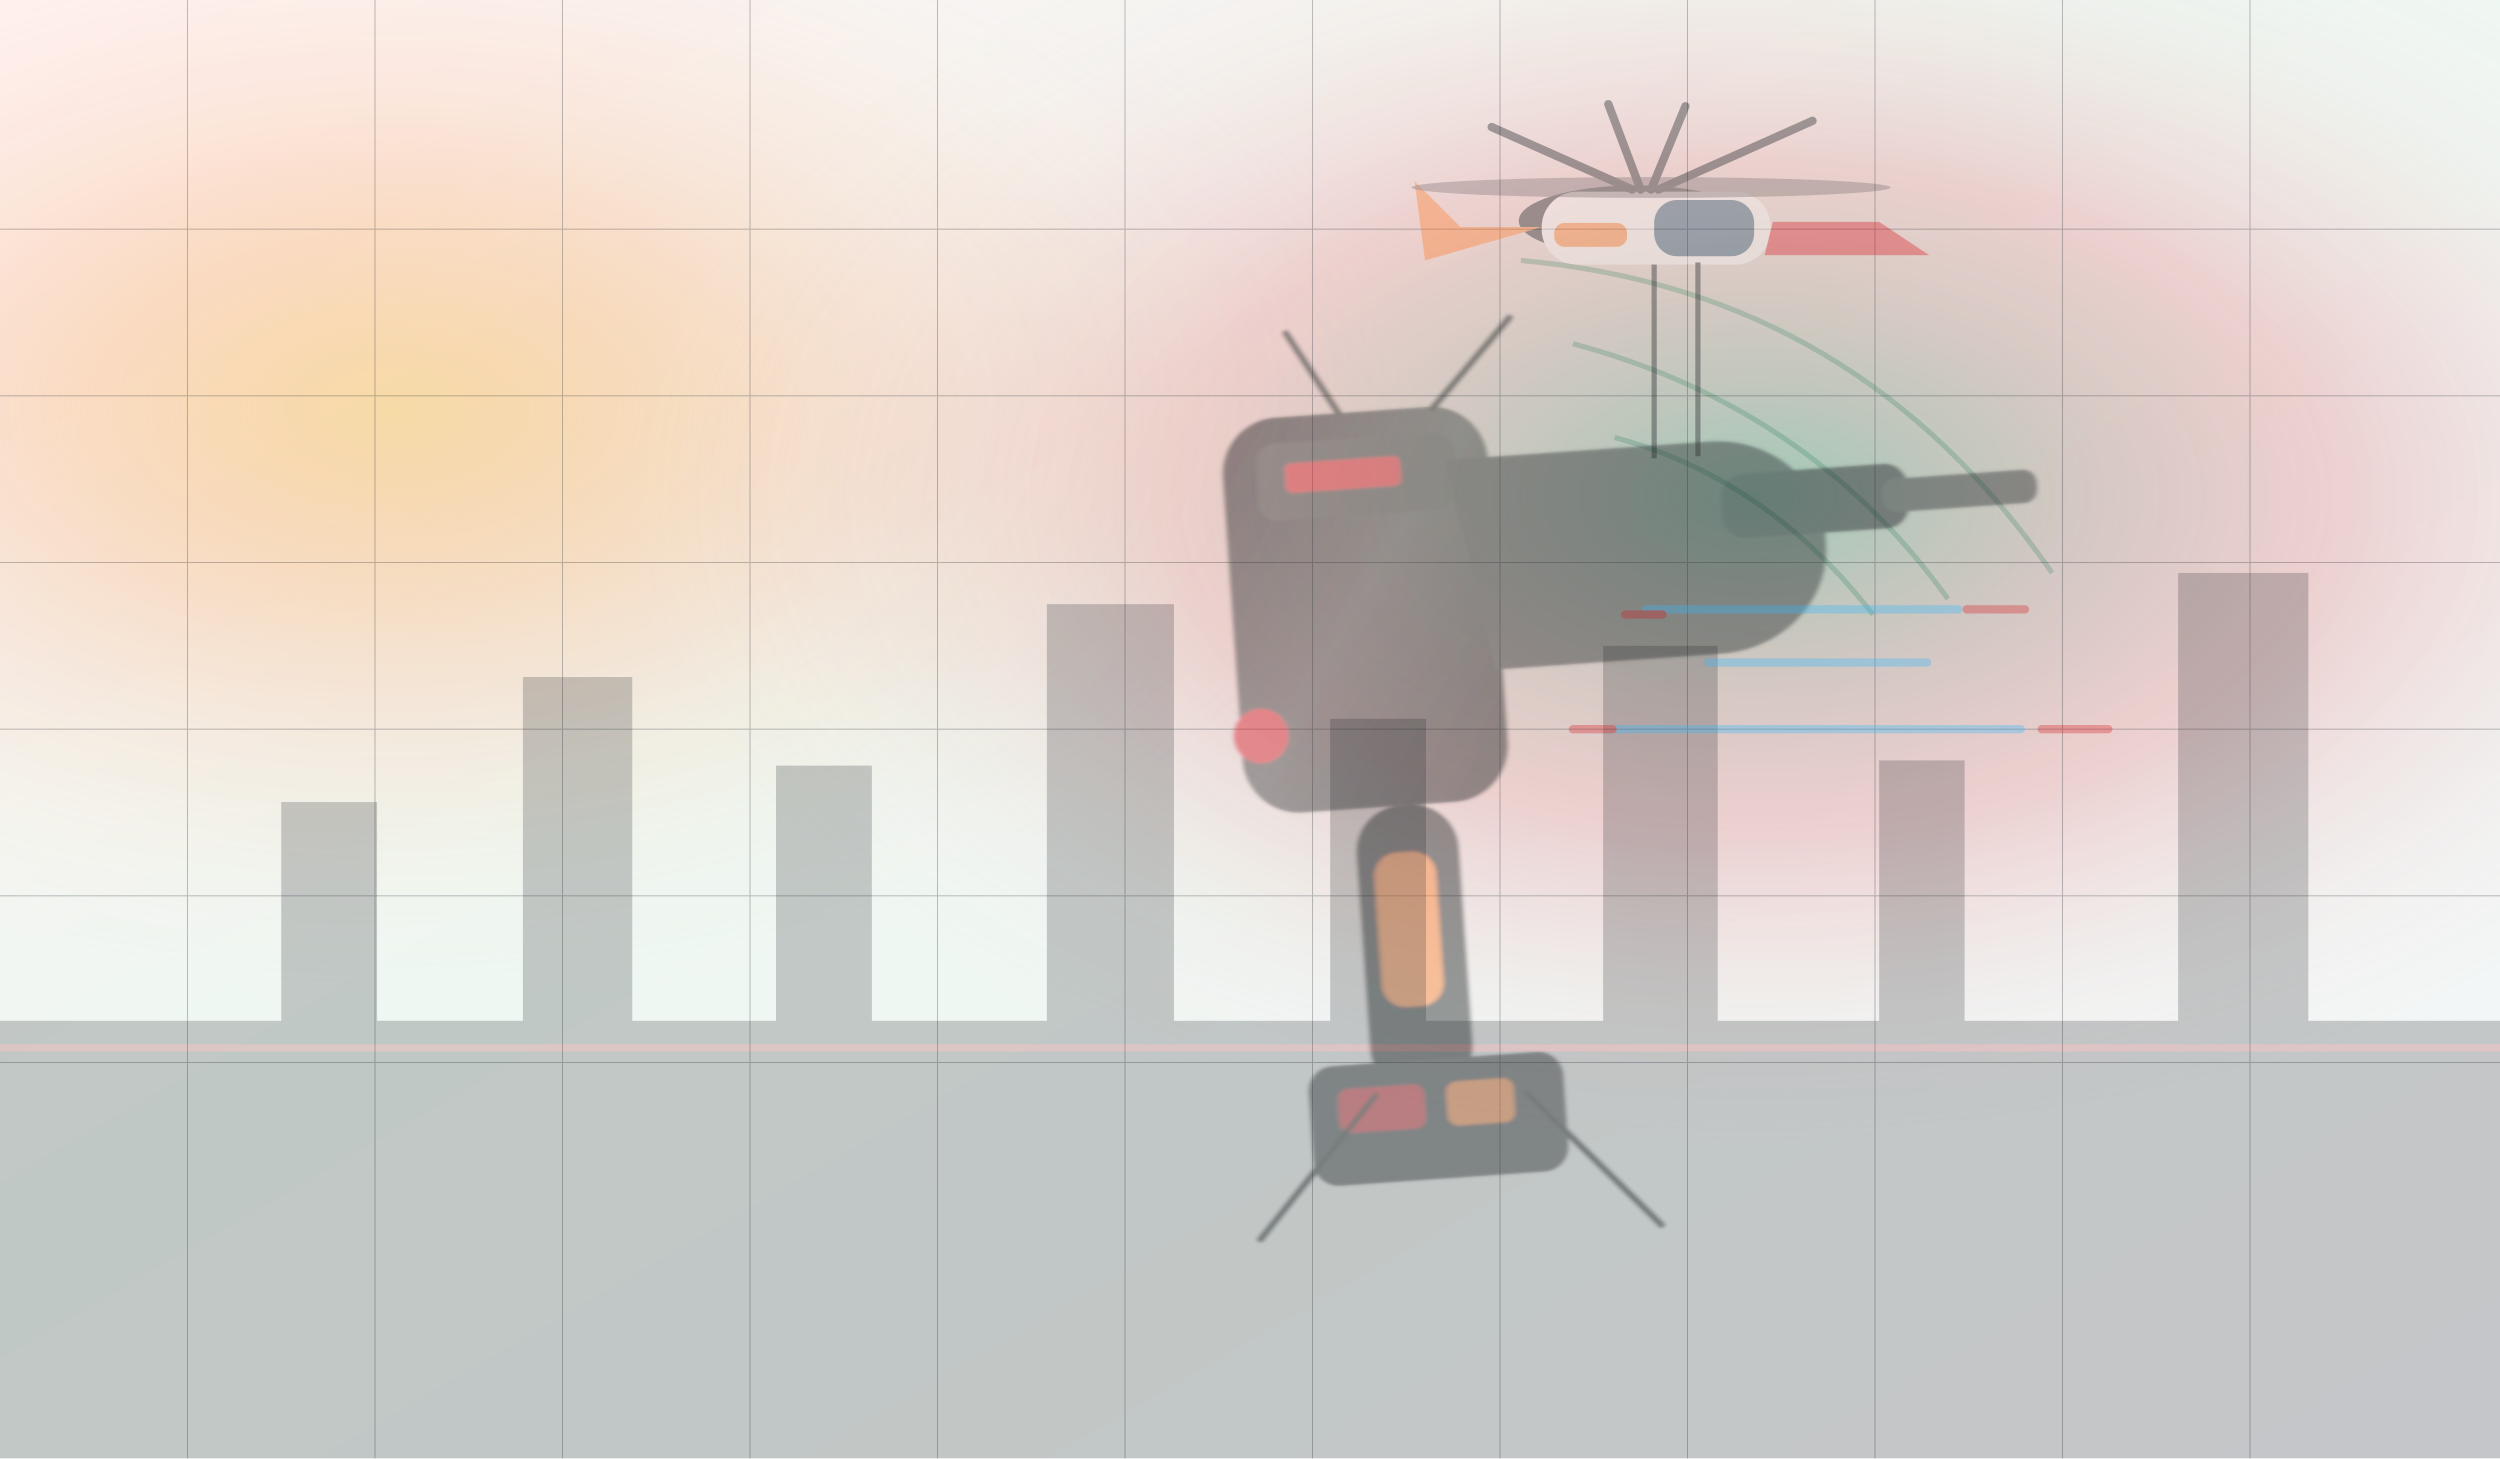
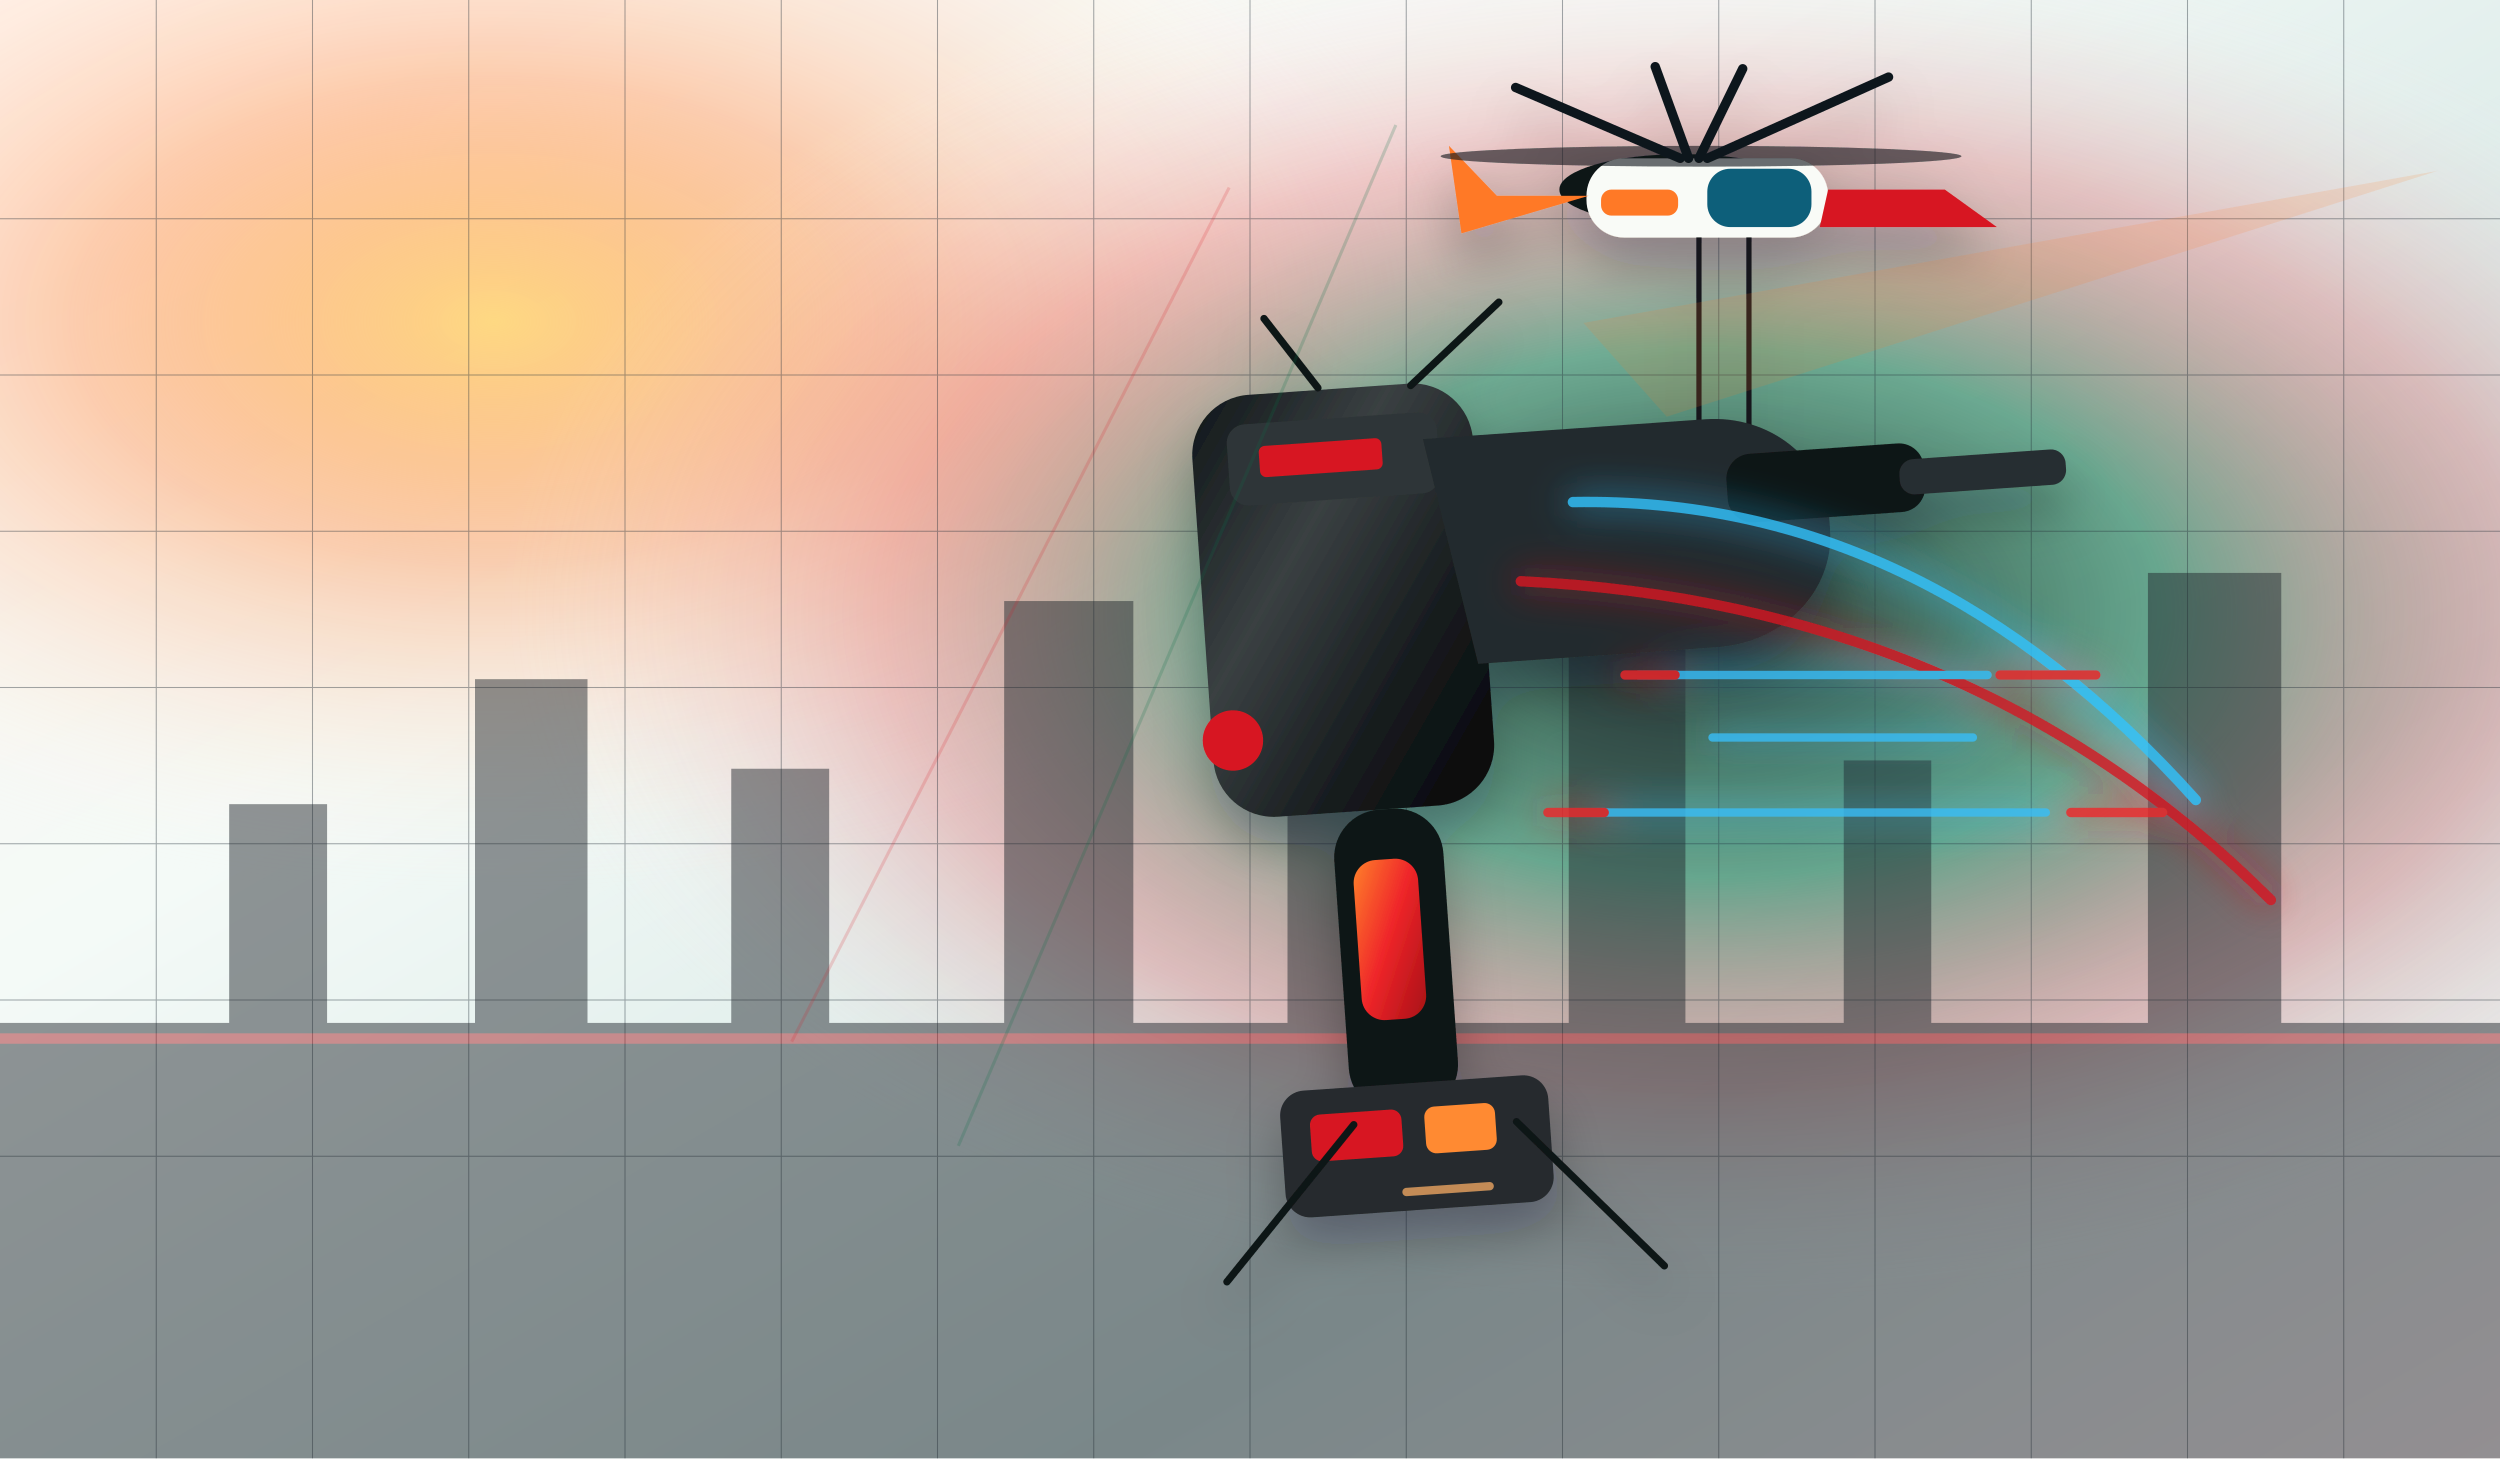
- <svg xmlns="http://www.w3.org/2000/svg" viewBox="0 0 2400 1400" role="img" aria-label="DEKTON industrial AI campaign background">
+ <svg xmlns="http://www.w3.org/2000/svg" viewBox="0 0 2400 1400" role="img" aria-label="DEKTON cinematic industrial campaign background">
  <defs>
    <linearGradient id="sky" x1="0" y1="0" x2="1" y2="1">
-       <stop offset="0" stop-color="#fff3f3" />
-       <stop offset="0.42" stop-color="#eef7f2" />
-       <stop offset="1" stop-color="#f4f5f7" />
+       <stop offset="0" stop-color="#fff6f0" />
+       <stop offset=".34" stop-color="#f4faf7" />
+       <stop offset=".72" stop-color="#cfe3e1" />
+       <stop offset="1" stop-color="#fff1f1" />
    </linearGradient>
-     <radialGradient id="sun" cx="16%" cy="28%" r="42%">
-       <stop offset="0" stop-color="#f8c05a" stop-opacity=".5" />
-       <stop offset=".45" stop-color="#ff8a3d" stop-opacity=".16" />
+     <radialGradient id="sun" cx="20%" cy="22%" r="40%">
+       <stop offset="0" stop-color="#ffd36f" stop-opacity=".85" />
+       <stop offset=".42" stop-color="#ff7a2b" stop-opacity=".34" />
      <stop offset="1" stop-color="#ffffff" stop-opacity="0" />
    </radialGradient>
-     <radialGradient id="energy" cx="70%" cy="34%" r="46%">
-       <stop offset="0" stop-color="#0b7046" stop-opacity=".35" />
-       <stop offset=".5" stop-color="#d71920" stop-opacity=".17" />
+     <radialGradient id="core" cx="68%" cy="42%" r="48%">
+       <stop offset="0" stop-color="#13201f" stop-opacity=".9" />
+       <stop offset=".38" stop-color="#0b7046" stop-opacity=".55" />
+       <stop offset=".68" stop-color="#d71920" stop-opacity=".22" />
      <stop offset="1" stop-color="#ffffff" stop-opacity="0" />
    </radialGradient>
-     <linearGradient id="tool" x1="0" y1="0" x2="1" y2="1">
-       <stop offset="0" stop-color="#0c1114" />
-       <stop offset=".48" stop-color="#373c3d" />
-       <stop offset="1" stop-color="#111517" />
+     <linearGradient id="toolBody" x1="0" y1="0" x2="1" y2="1">
+       <stop offset="0" stop-color="#111719" />
+       <stop offset=".36" stop-color="#3a4042" />
+       <stop offset=".7" stop-color="#161b1d" />
+       <stop offset="1" stop-color="#050708" />
    </linearGradient>
-     <linearGradient id="orange" x1="0" y1="0" x2="1" y2="1">
-       <stop offset="0" stop-color="#ff7b25" />
-       <stop offset="1" stop-color="#d71920" />
+     <linearGradient id="redHot" x1="0" y1="0" x2="1" y2="1">
+       <stop offset="0" stop-color="#ff812c" />
+       <stop offset=".48" stop-color="#ef2629" />
+       <stop offset="1" stop-color="#a70f16" />
    </linearGradient>
-     <filter id="soft" x="-20%" y="-20%" width="140%" height="140%">
-       <feGaussianBlur stdDeviation="1.8" />
+     <filter id="glow" x="-80%" y="-80%" width="260%" height="260%">
+       <feGaussianBlur stdDeviation="18" result="blur" />
+       <feMerge>
+         <feMergeNode in="blur" />
+         <feMergeNode in="SourceGraphic" />
+       </feMerge>
+     </filter>
+     <filter id="softShadow" x="-30%" y="-30%" width="160%" height="160%">
+       <feDropShadow dx="0" dy="28" stdDeviation="24" flood-color="#0b1113" flood-opacity=".28" />
    </filter>
  </defs>
  <rect width="2400" height="1400" fill="url(#sky)" />
  <rect width="2400" height="1400" fill="url(#sun)" />
-   <rect width="2400" height="1400" fill="url(#energy)" />
-   <g opacity=".28" stroke="#1b2430" stroke-width="1" fill="none">
-     <path d="M0 220h2400M0 380h2400M0 540h2400M0 700h2400M0 860h2400M0 1020h2400" />
-     <path d="M180 0v1400M360 0v1400M540 0v1400M720 0v1400M900 0v1400M1080 0v1400M1260 0v1400M1440 0v1400M1620 0v1400M1800 0v1400M1980 0v1400M2160 0v1400" />
+   <rect width="2400" height="1400" fill="url(#core)" />
+   <g opacity=".42" stroke="#26323c" stroke-width="1" fill="none">
+     <path d="M0 210h2400M0 360h2400M0 510h2400M0 660h2400M0 810h2400M0 960h2400M0 1110h2400" />
+     <path d="M150 0v1400M300 0v1400M450 0v1400M600 0v1400M750 0v1400M900 0v1400M1050 0v1400M1200 0v1400M1350 0v1400M1500 0v1400M1650 0v1400M1800 0v1400M1950 0v1400M2100 0v1400M2250 0v1400" />
  </g>
-   <g opacity=".2" stroke="#0b7046" stroke-width="5" fill="none">
-     <path d="M1460 250c220 20 385 120 510 300" />
-     <path d="M1510 330c150 40 270 120 360 245" />
-     <path d="M1550 420c95 25 180 82 248 170" />
+   <g opacity=".48" fill="#1d2429">
+     <path d="M0 982h220v-210h94v210h142v-330h108v330h138v-244h94v244h168v-405h124v405h148v-292h96v292h174v-362h112v362h152v-252h84v252h208v-432h128v432h270v418H0z" />
+     <rect x="0" y="992" width="2400" height="10" fill="#d71920" opacity=".72" />
  </g>
-   <g opacity=".36" transform="translate(1320 92)">
-     <ellipse cx="250" cy="120" rx="112" ry="34" fill="#0d1518" />
-     <rect x="160" y="92" width="220" height="70" rx="34" fill="#f7f7f3" />
-     <rect x="268" y="100" width="96" height="54" rx="22" fill="#1b4b68" />
-     <rect x="172" y="122" width="70" height="23" rx="10" fill="#ff7b25" />
-     <path d="M382 121h102l48 32H374z" fill="#d71920" />
-     <path d="M160 126h-78l-44-44 10 76z" fill="#ff7b25" />
-     <path d="M247 90 112 30M272 90 420 24M255 90 224 8M265 90 298 10" stroke="#10171b" stroke-width="8" stroke-linecap="round" />
-     <ellipse cx="265" cy="88" rx="230" ry="10" fill="#10171b" opacity=".5" />
-     <path d="M268 162v186M310 160v186" stroke="#15191b" stroke-width="5" />
+   <g transform="translate(1365 64)" filter="url(#softShadow)">
+     <ellipse cx="250" cy="118" rx="118" ry="34" fill="#0c1215" />
+     <rect x="158" y="88" width="232" height="76" rx="36" fill="#f9fbf7" />
+     <rect x="274" y="98" width="100" height="56" rx="22" fill="#0f5e7a" />
+     <rect x="172" y="118" width="74" height="25" rx="10" fill="#ff7928" />
+     <path d="M390 118h112l50 36H382z" fill="#d71920" />
+     <path d="M160 124H72L26 76l12 84z" fill="#ff7928" />
+     <path d="M248 88 90 20M274 88 448 10M256 88 224 0M266 88 308 2" stroke="#10171b" stroke-width="9" stroke-linecap="round" />
+     <ellipse cx="268" cy="86" rx="250" ry="10" fill="#10171b" opacity=".62" />
+     <path d="M266 164v202M314 164v202" stroke="#15191b" stroke-width="5" />
  </g>
-   <g transform="translate(1020 335) rotate(-4)" opacity=".42" filter="url(#soft)">
-     <rect x="145" y="80" width="255" height="380" rx="54" fill="url(#tool)" />
-     <rect x="178" y="105" width="190" height="74" rx="18" fill="#2c3233" />
-     <rect x="205" y="125" width="110" height="28" rx="6" fill="#d71920" />
-     <rect x="248" y="460" width="98" height="275" rx="44" fill="#161a1c" />
-     <rect x="264" y="505" width="58" height="148" rx="22" fill="#ff7b25" />
-     <rect x="186" y="705" width="245" height="115" rx="24" fill="#252a2d" />
-     <rect x="214" y="728" width="82" height="42" rx="10" fill="#d71920" />
-     <rect x="318" y="728" width="64" height="42" rx="10" fill="#ff7b25" />
-     <path d="M358 132h255c58 0 105 43 105 96v10c0 54-48 98-108 98H394z" fill="#272c2e" />
-     <rect x="620" y="165" width="180" height="62" rx="22" fill="#15191b" />
-     <rect x="776" y="180" width="148" height="32" rx="13" fill="#262b2d" />
-     <circle cx="164" cy="384" r="26" fill="#d71920" />
-     <path d="M260 80 215 0M350 82 430 0M250 736l-120 130M395 744l120 135" stroke="#111517" stroke-width="6" stroke-linecap="round" />
+   <g transform="translate(982 322) rotate(-4)" filter="url(#softShadow)">
+     <rect x="154" y="72" width="270" height="406" rx="58" fill="url(#toolBody)" />
+     <rect x="188" y="100" width="202" height="78" rx="18" fill="#2f3638" />
+     <rect x="218" y="122" width="118" height="30" rx="6" fill="#d71920" />
+     <rect x="263" y="478" width="105" height="292" rx="46" fill="#101416" />
+     <rect x="280" y="526" width="62" height="154" rx="22" fill="url(#redHot)" />
+     <rect x="194" y="742" width="258" height="122" rx="24" fill="#262c2f" />
+     <rect x="222" y="766" width="88" height="45" rx="10" fill="#d71920" />
+     <rect x="332" y="766" width="68" height="45" rx="10" fill="#ff8a32" />
+     <path d="M376 126h272c62 0 112 46 112 102v12c0 58-51 105-116 105H414z" fill="#242b2d" />
+     <rect x="664" y="162" width="190" height="66" rx="24" fill="#101416" />
+     <rect x="830" y="178" width="160" height="34" rx="14" fill="#272d30" />
+     <circle cx="174" cy="402" r="29" fill="#d71920" />
+     <path d="M279 70 232 0M368 74 458 0M264 778l-132 142M420 786l132 148" stroke="#111517" stroke-width="7" stroke-linecap="round" />
+     <path d="M310 846h80" stroke="#ffb067" stroke-width="8" stroke-linecap="round" opacity=".72" />
  </g>
-   <g opacity=".22">
-     <path d="M0 980h270v-210h92v210h140v-330h105v330h138v-245h92v245h168v-400h122v400h150v-290h92v290h170v-360h110v360h155v-250h82v250h205v-430h125v430h264v420H0z" fill="#1a2026" />
-     <path d="M0 1006h2400" stroke="#d71920" stroke-width="7" opacity=".65" />
+   <g filter="url(#glow)" opacity=".82" stroke-linecap="round" fill="none">
+     <path d="M1510 482c226-4 424 92 598 286" stroke="#31c3ff" stroke-width="10" />
+     <path d="M1460 558c290 14 530 116 720 306" stroke="#d71920" stroke-width="10" />
+     <path d="M1572 648h336M1644 708h250M1514 780h450" stroke="#37bdf8" stroke-width="8" />
+     <path d="M1560 648h48M1920 648h92M1486 780h54M1988 780h88" stroke="#ef2629" stroke-width="9" />
  </g>
-   <g opacity=".32" stroke-linecap="round" fill="none">
-     <path d="M1580 585h300M1640 636h210M1530 700h410" stroke="#2eb6ff" stroke-width="8" />
-     <path d="M1560 590h36M1888 585h56M1510 700h38M1960 700h64" stroke="#d71920" stroke-width="8" />
+   <g opacity=".72">
+     <path d="M1520 310l820-146-740 236z" fill="#ff7b25" opacity=".2" />
+     <path d="M1180 180l-420 820" stroke="#d71920" stroke-width="3" opacity=".24" />
+     <path d="M1340 120l-420 980" stroke="#0b7046" stroke-width="3" opacity=".28" />
  </g>
</svg>
